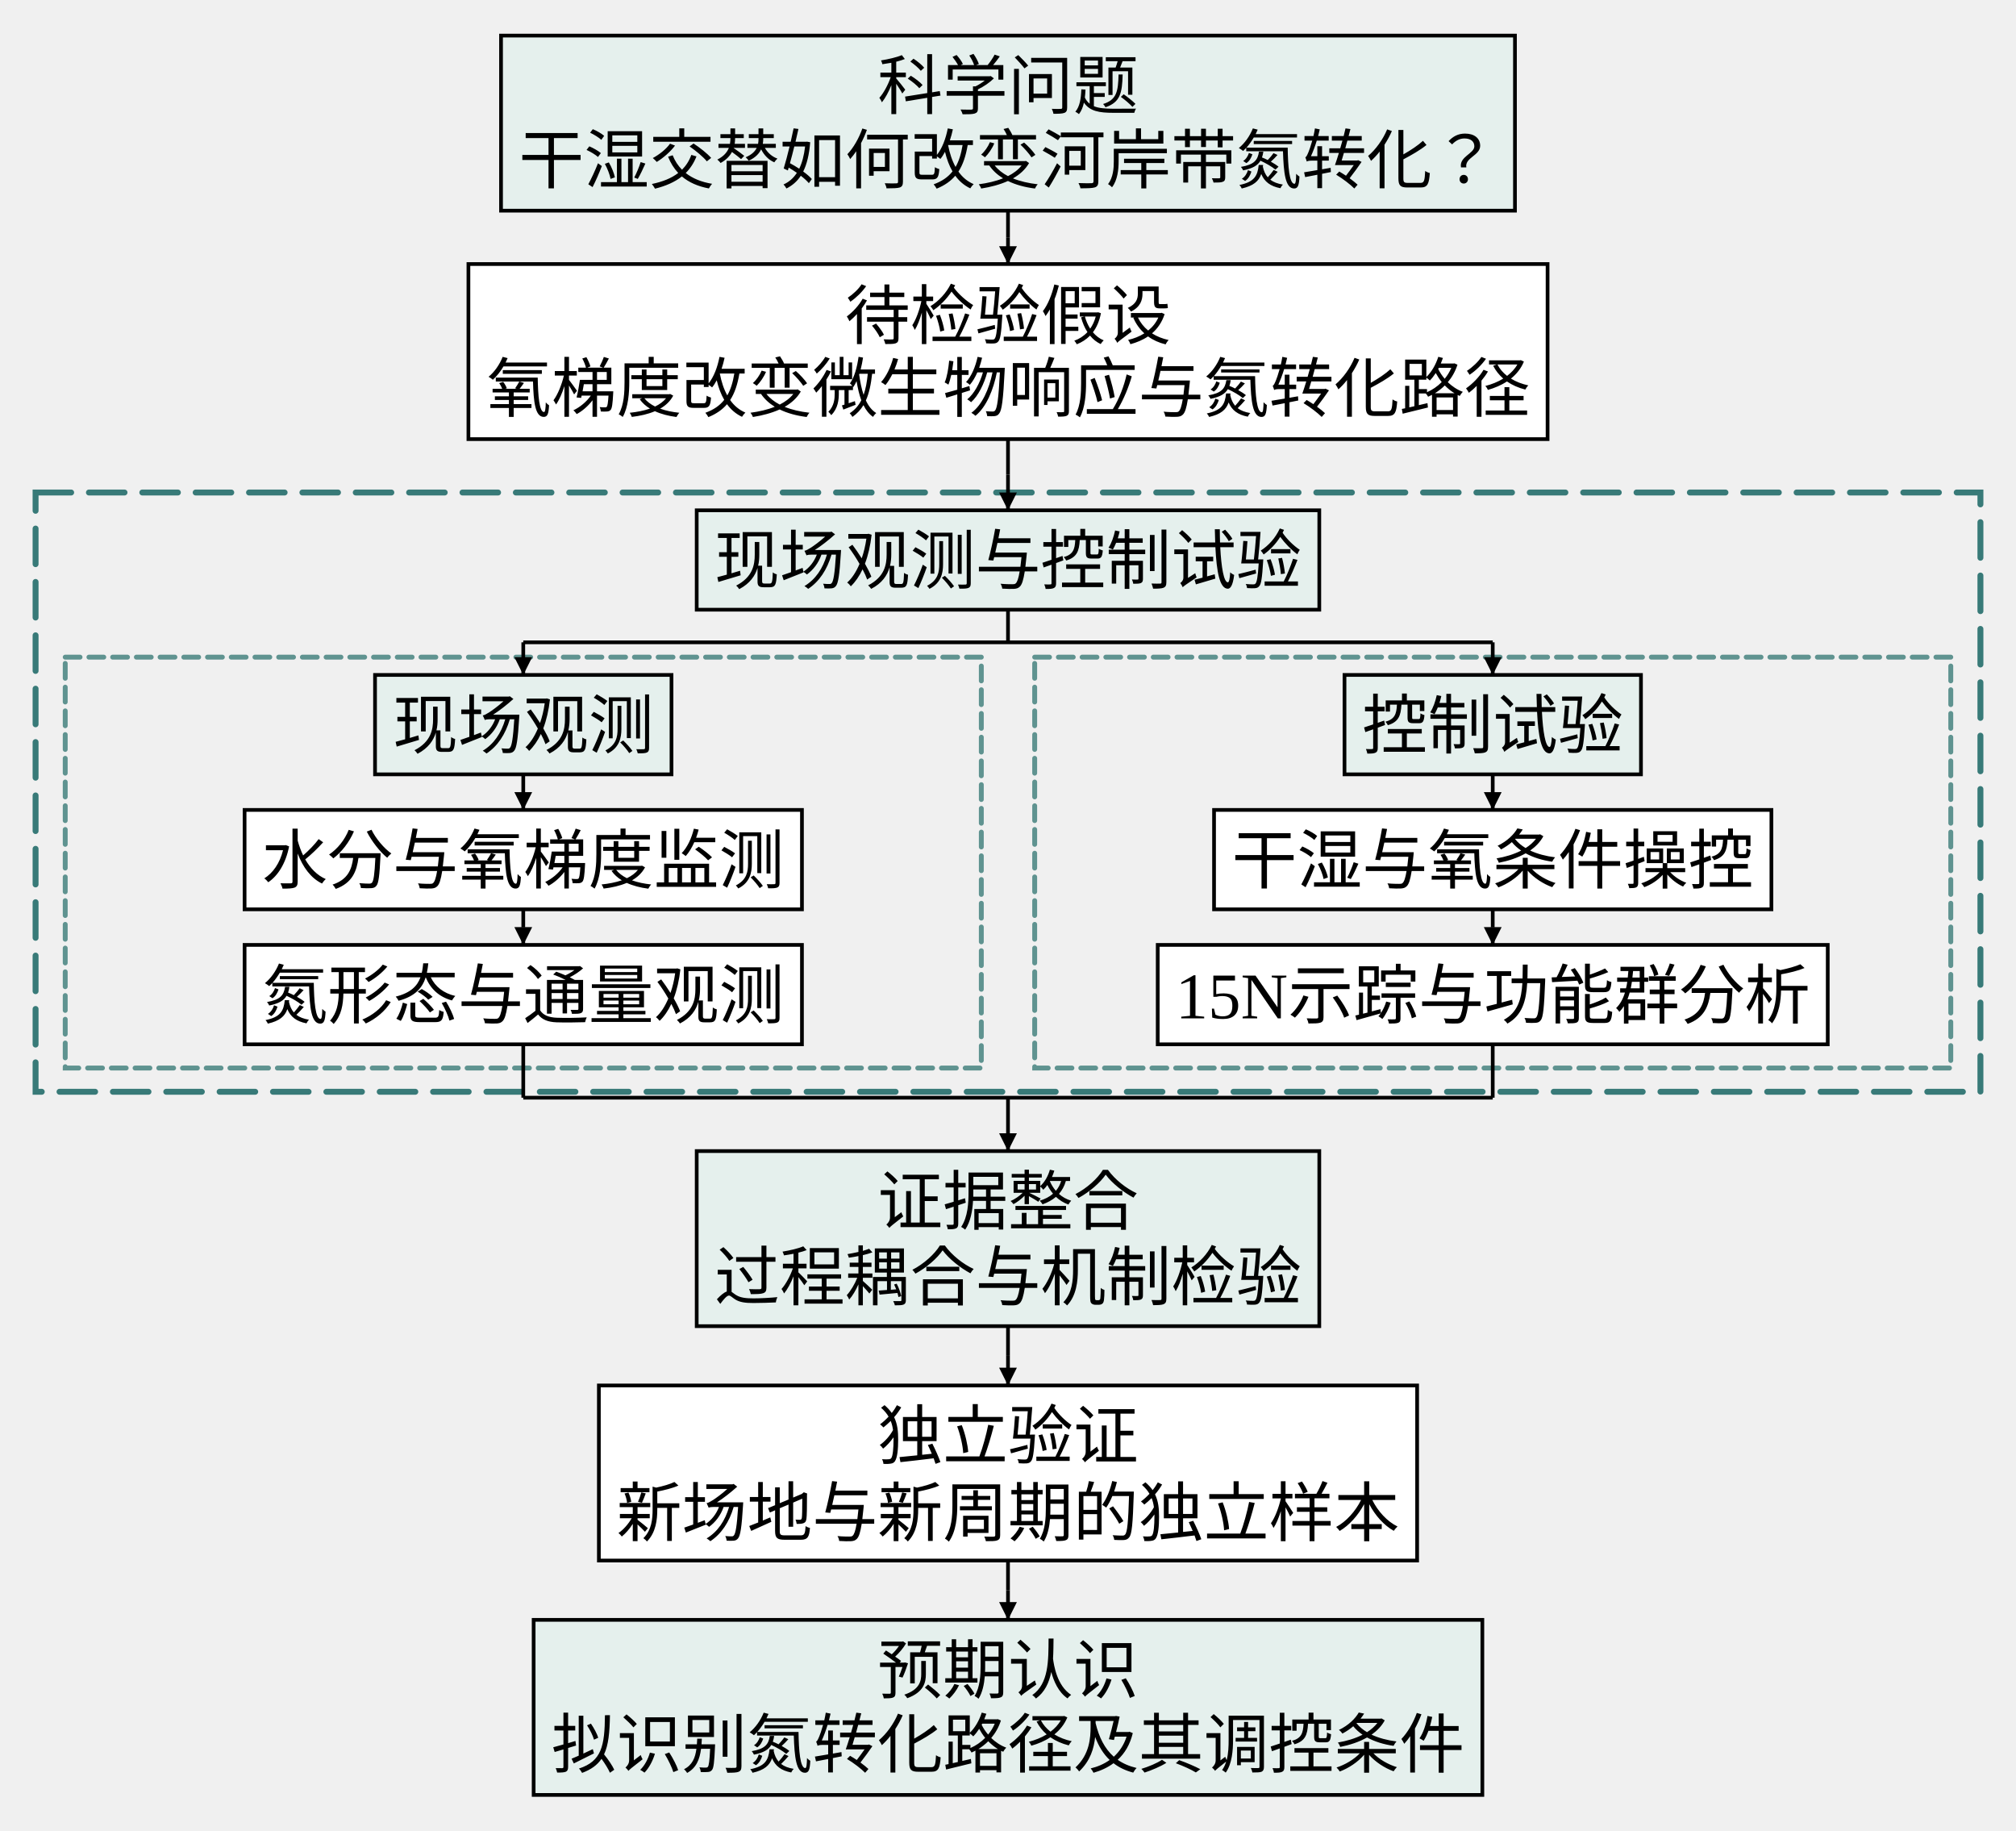
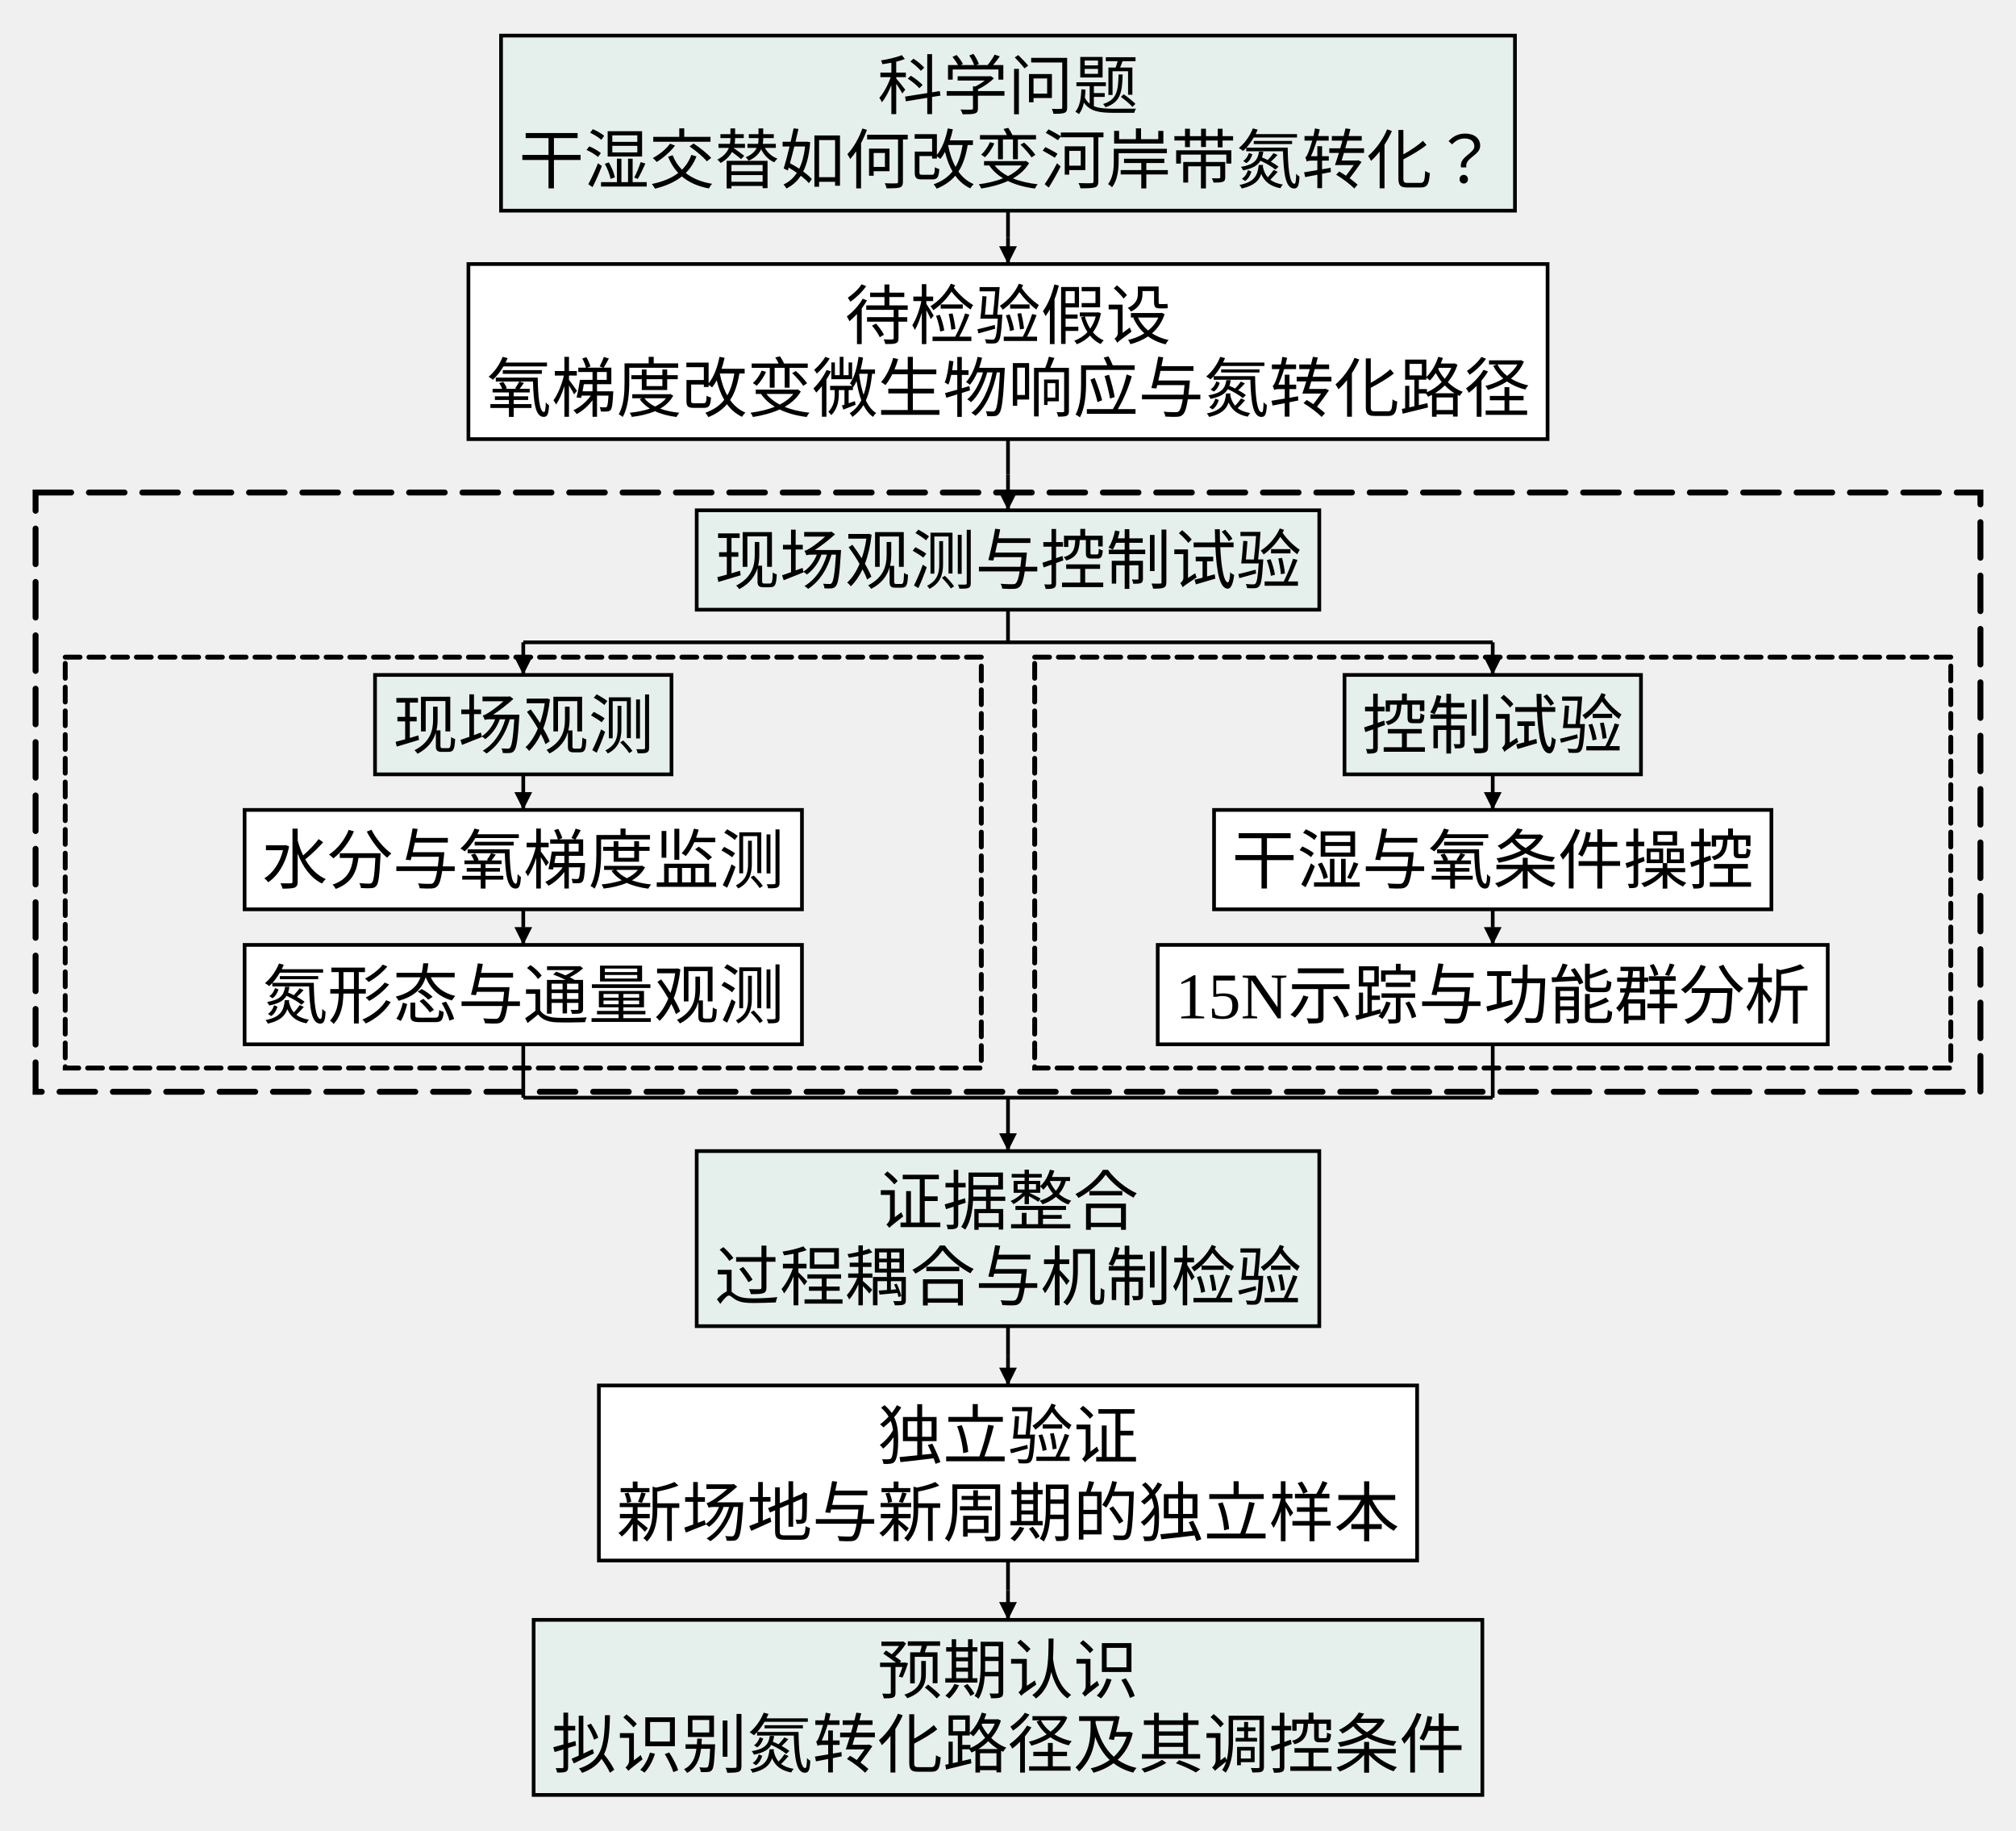
<svg xmlns="http://www.w3.org/2000/svg" width="680px" height="617.28px" viewBox="0 0 680 617.28" version="1.1">
  <g id="connector-001" data-object-type="connector" aria-label="">
    <path id="line-001" d="M340 71.04 L340 80.04" fill="none" stroke="#000000" stroke-width="1.25" stroke-linejoin="miter" stroke-linecap="butt" />
  </g>
  <g id="connector-002" data-object-type="connector" aria-label="">
    <path id="line-002" d="M340 80.04 L340 89.04" fill="none" stroke="#000000" stroke-width="1.25" stroke-linejoin="miter" stroke-linecap="butt" />
    <polygon id="arrowhead-001" points="340,89.04 343,83.04 337,83.04" fill="#000000" stroke="none" />
  </g>
  <g id="connector-003" data-object-type="connector" aria-label="">
    <path id="line-003" d="M176.5 261.12 L176.5 267.12" fill="none" stroke="#000000" stroke-width="1.25" stroke-linejoin="miter" stroke-linecap="butt" />
  </g>
  <g id="connector-004" data-object-type="connector" aria-label="">
    <path id="line-004" d="M176.5 267.12 L176.5 273.12" fill="none" stroke="#000000" stroke-width="1.25" stroke-linejoin="miter" stroke-linecap="butt" />
    <polygon id="arrowhead-002" points="176.5,273.12 179.5,267.12 173.5,267.12" fill="#000000" stroke="none" />
  </g>
  <g id="connector-005" data-object-type="connector" aria-label="">
    <path id="line-005" d="M176.5 306.64 L176.5 312.64" fill="none" stroke="#000000" stroke-width="1.25" stroke-linejoin="miter" stroke-linecap="butt" />
  </g>
  <g id="connector-006" data-object-type="connector" aria-label="">
    <path id="line-006" d="M176.5 312.64 L176.5 318.64" fill="none" stroke="#000000" stroke-width="1.25" stroke-linejoin="miter" stroke-linecap="butt" />
    <polygon id="arrowhead-003" points="176.5,318.64 179.5,312.64 173.5,312.64" fill="#000000" stroke="none" />
  </g>
  <g id="connector-007" data-object-type="connector" aria-label="">
    <path id="line-007" d="M503.5 261.12 L503.5 267.12" fill="none" stroke="#000000" stroke-width="1.25" stroke-linejoin="miter" stroke-linecap="butt" />
  </g>
  <g id="connector-008" data-object-type="connector" aria-label="">
    <path id="line-008" d="M503.5 267.12 L503.5 273.12" fill="none" stroke="#000000" stroke-width="1.25" stroke-linejoin="miter" stroke-linecap="butt" />
    <polygon id="arrowhead-004" points="503.5,273.12 506.5,267.12 500.5,267.12" fill="#000000" stroke="none" />
  </g>
  <g id="connector-009" data-object-type="connector" aria-label="">
    <path id="line-009" d="M503.5 306.64 L503.5 312.64" fill="none" stroke="#000000" stroke-width="1.25" stroke-linejoin="miter" stroke-linecap="butt" />
  </g>
  <g id="connector-010" data-object-type="connector" aria-label="">
    <path id="line-010" d="M503.5 312.64 L503.5 318.64" fill="none" stroke="#000000" stroke-width="1.25" stroke-linejoin="miter" stroke-linecap="butt" />
    <polygon id="arrowhead-005" points="503.5,318.64 506.5,312.64 500.5,312.64" fill="#000000" stroke="none" />
  </g>
  <g id="submodule-frame-001" data-object-type="submodule-frame" aria-label="">
-     <rect id="rectangle-001" x="22" y="221.6" width="309" height="138.56" fill="none" stroke="#5F9390" stroke-width="1.65" stroke-linecap="round" stroke-linejoin="miter" stroke-dasharray="5 3" />
+     <rect id="rectangle-001" x="22" y="221.6" width="309" height="138.56" fill="none" stroke="#000000" stroke-width="1.65" stroke-linecap="round" stroke-linejoin="miter" stroke-dasharray="5 3" />
  </g>
  <g id="submodule-frame-002" data-object-type="submodule-frame" aria-label="">
-     <rect id="rectangle-002" x="349" y="221.6" width="309" height="138.56" fill="none" stroke="#5F9390" stroke-width="1.65" stroke-linecap="round" stroke-linejoin="miter" stroke-dasharray="5 3" />
+     <rect id="rectangle-002" x="349" y="221.6" width="309" height="138.56" fill="none" stroke="#000000" stroke-width="1.65" stroke-linecap="round" stroke-linejoin="miter" stroke-dasharray="5 3" />
  </g>
  <g id="module-frame-001" data-object-type="module-frame" aria-label="">
-     <rect id="rectangle-003" x="12" y="166.08" width="656" height="202.08" fill="none" stroke="#387A78" stroke-width="2" stroke-linecap="round" stroke-linejoin="miter" stroke-dasharray="12 6" />
+     <rect id="rectangle-003" x="12" y="166.08" width="656" height="202.08" fill="none" stroke="#000000" stroke-width="2" stroke-linecap="round" stroke-linejoin="miter" stroke-dasharray="12 6" />
  </g>
  <g id="connector-011" data-object-type="connector" aria-label="">
    <path id="line-011" d="M340 205.6 L340 216.6" fill="none" stroke="#000000" stroke-width="1.25" stroke-linejoin="miter" stroke-linecap="butt" />
  </g>
  <g id="connector-012" data-object-type="connector" aria-label="">
    <path id="line-012" d="M176.5 216.6 L503.5 216.6" fill="none" stroke="#000000" stroke-width="1.25" stroke-linejoin="miter" stroke-linecap="butt" />
  </g>
  <g id="connector-013" data-object-type="connector" aria-label="">
    <path id="line-013" d="M176.5 216.6 L176.5 227.6" fill="none" stroke="#000000" stroke-width="1.25" stroke-linejoin="miter" stroke-linecap="butt" />
    <polygon id="arrowhead-006" points="176.5,227.6 179.5,221.6 173.5,221.6" fill="#000000" stroke="none" />
  </g>
  <g id="connector-014" data-object-type="connector" aria-label="">
    <path id="line-014" d="M503.5 216.6 L503.5 227.6" fill="none" stroke="#000000" stroke-width="1.25" stroke-linejoin="miter" stroke-linecap="butt" />
    <polygon id="arrowhead-007" points="503.5,227.6 506.5,221.6 500.5,221.6" fill="#000000" stroke="none" />
  </g>
  <g id="connector-015" data-object-type="connector" aria-label="">
    <path id="line-015" d="M340 148.08 L340 160.08" fill="none" stroke="#000000" stroke-width="1.25" stroke-linejoin="miter" stroke-linecap="butt" />
  </g>
  <g id="connector-016" data-object-type="connector" aria-label="">
    <path id="line-016" d="M340 160.08 L340 172.08" fill="none" stroke="#000000" stroke-width="1.25" stroke-linejoin="miter" stroke-linecap="butt" />
    <polygon id="arrowhead-008" points="340,172.08 343,166.08 337,166.08" fill="#000000" stroke="none" />
  </g>
  <g id="connector-017" data-object-type="connector" aria-label="">
    <path id="line-017" d="M176.5 352.16 L176.5 370.16" fill="none" stroke="#000000" stroke-width="1.25" stroke-linejoin="miter" stroke-linecap="butt" />
  </g>
  <g id="connector-018" data-object-type="connector" aria-label="">
    <path id="line-018" d="M503.5 352.16 L503.5 370.16" fill="none" stroke="#000000" stroke-width="1.25" stroke-linejoin="miter" stroke-linecap="butt" />
  </g>
  <g id="connector-019" data-object-type="connector" aria-label="">
    <path id="line-019" d="M176.5 370.16 L503.5 370.16" fill="none" stroke="#000000" stroke-width="1.25" stroke-linejoin="miter" stroke-linecap="butt" />
  </g>
  <g id="connector-020" data-object-type="connector" aria-label="">
    <path id="line-020" d="M340 370.16 L340 388.16" fill="none" stroke="#000000" stroke-width="1.25" stroke-linejoin="miter" stroke-linecap="butt" />
    <polygon id="arrowhead-009" points="340,388.16 343,382.16 337,382.16" fill="#000000" stroke="none" />
  </g>
  <g id="connector-021" data-object-type="connector" aria-label="">
    <path id="line-021" d="M340 447.2 L340 457.2" fill="none" stroke="#000000" stroke-width="1.25" stroke-linejoin="miter" stroke-linecap="butt" />
  </g>
  <g id="connector-022" data-object-type="connector" aria-label="">
    <path id="line-022" d="M340 457.2 L340 467.2" fill="none" stroke="#000000" stroke-width="1.25" stroke-linejoin="miter" stroke-linecap="butt" />
    <polygon id="arrowhead-010" points="340,467.2 343,461.2 337,461.2" fill="#000000" stroke="none" />
  </g>
  <g id="connector-023" data-object-type="connector" aria-label="">
    <path id="line-023" d="M340 526.24 L340 536.24" fill="none" stroke="#000000" stroke-width="1.25" stroke-linejoin="miter" stroke-linecap="butt" />
  </g>
  <g id="connector-024" data-object-type="connector" aria-label="">
    <path id="line-024" d="M340 536.24 L340 546.24" fill="none" stroke="#000000" stroke-width="1.25" stroke-linejoin="miter" stroke-linecap="butt" />
    <polygon id="arrowhead-011" points="340,546.24 343,540.24 337,540.24" fill="#000000" stroke="none" />
  </g>
  <g id="text-box-001" data-object-type="text-box" aria-label="科学问题 / 干湿交替如何改变河岸带氮转化？">
    <rect id="rectangle-004" x="169" y="12" width="342" height="59.04" fill="#E5F0ED" stroke="#000000" stroke-width="1.25" stroke-linecap="butt" stroke-linejoin="miter" />
    <text id="text-001" xml:space="preserve" font-family="SimSun" font-size="22" font-weight="normal" font-style="normal" fill="#000000">
      <tspan id="text-run-001" x="296" y="36.76" font-family="SimSun" font-size="22" fill="#000000" style="font-family:'SimSun';font-size:22px;font-weight:normal;font-style:normal">科学问题</tspan>
      <tspan id="text-run-002" x="175" y="61.78" font-family="SimSun" font-size="22" fill="#000000" style="font-family:'SimSun';font-size:22px;font-weight:normal;font-style:normal">干湿交替如何改变河岸带氮转化？</tspan>
    </text>
  </g>
  <g id="text-box-002" data-object-type="text-box" aria-label="待检验假设 / 氧梯度改变微生物响应与氮转化路径">
    <rect id="rectangle-005" x="158" y="89.04" width="364" height="59.04" fill="#FFFFFF" stroke="#000000" stroke-width="1.25" stroke-linecap="butt" stroke-linejoin="miter" />
    <text id="text-002" xml:space="preserve" font-family="SimSun" font-size="22" font-weight="normal" font-style="normal" fill="#000000">
      <tspan id="text-run-003" x="285" y="114.3" font-family="SimSun" font-size="22" fill="#000000" style="font-family:'SimSun';font-size:22px;font-weight:normal;font-style:normal">待检验假设</tspan>
      <tspan id="text-run-004" x="164" y="138.82" font-family="SimSun" font-size="22" fill="#000000" style="font-family:'SimSun';font-size:22px;font-weight:normal;font-style:normal">氧梯度改变微生物响应与氮转化路径</tspan>
    </text>
  </g>
  <g id="text-box-003" data-object-type="text-box" aria-label="现场观测与控制试验">
    <rect id="rectangle-006" x="235" y="172.08" width="210" height="33.52" fill="#E5F0ED" stroke="#000000" stroke-width="1.25" stroke-linecap="butt" stroke-linejoin="miter" />
    <text id="text-003" xml:space="preserve" font-family="SimSun" font-size="22" font-weight="normal" font-style="normal" fill="#000000">
      <tspan id="text-run-005" x="241" y="196.84" font-family="SimSun" font-size="22" fill="#000000" style="font-family:'SimSun';font-size:22px;font-weight:normal;font-style:normal">现场观测与控制试验</tspan>
    </text>
  </g>
  <g id="text-box-004" data-object-type="text-box" aria-label="现场观测">
    <rect id="rectangle-007" x="126.5" y="227.6" width="100" height="33.52" fill="#E5F0ED" stroke="#000000" stroke-width="1.25" stroke-linecap="butt" stroke-linejoin="miter" />
    <text id="text-004" xml:space="preserve" font-family="SimSun" font-size="22" font-weight="normal" font-style="normal" fill="#000000">
      <tspan id="text-run-006" x="132.5" y="252.36" font-family="SimSun" font-size="22" fill="#000000" style="font-family:'SimSun';font-size:22px;font-weight:normal;font-style:normal">现场观测</tspan>
    </text>
  </g>
  <g id="text-box-005" data-object-type="text-box" aria-label="水分与氧梯度监测">
    <rect id="rectangle-008" x="82.5" y="273.12" width="188" height="33.52" fill="#FFFFFF" stroke="#000000" stroke-width="1.25" stroke-linecap="butt" stroke-linejoin="miter" />
    <text id="text-005" xml:space="preserve" font-family="SimSun" font-size="22" font-weight="normal" font-style="normal" fill="#000000">
      <tspan id="text-run-007" x="88.5" y="297.88" font-family="SimSun" font-size="22" fill="#000000" style="font-family:'SimSun';font-size:22px;font-weight:normal;font-style:normal">水分与氧梯度监测</tspan>
    </text>
  </g>
  <g id="text-box-006" data-object-type="text-box" aria-label="氮形态与通量观测">
    <rect id="rectangle-009" x="82.5" y="318.64" width="188" height="33.52" fill="#FFFFFF" stroke="#000000" stroke-width="1.25" stroke-linecap="butt" stroke-linejoin="miter" />
    <text id="text-006" xml:space="preserve" font-family="SimSun" font-size="22" font-weight="normal" font-style="normal" fill="#000000">
      <tspan id="text-run-008" x="88.5" y="343.4" font-family="SimSun" font-size="22" fill="#000000" style="font-family:'SimSun';font-size:22px;font-weight:normal;font-style:normal">氮形态与通量观测</tspan>
    </text>
  </g>
  <g id="text-box-007" data-object-type="text-box" aria-label="控制试验">
    <rect id="rectangle-010" x="453.5" y="227.6" width="100" height="33.52" fill="#E5F0ED" stroke="#000000" stroke-width="1.25" stroke-linecap="butt" stroke-linejoin="miter" />
    <text id="text-007" xml:space="preserve" font-family="SimSun" font-size="22" font-weight="normal" font-style="normal" fill="#000000">
      <tspan id="text-run-009" x="459.5" y="252.36" font-family="SimSun" font-size="22" fill="#000000" style="font-family:'SimSun';font-size:22px;font-weight:normal;font-style:normal">控制试验</tspan>
    </text>
  </g>
  <g id="text-box-008" data-object-type="text-box" aria-label="干湿与氧条件操控">
    <rect id="rectangle-011" x="409.5" y="273.12" width="188" height="33.52" fill="#FFFFFF" stroke="#000000" stroke-width="1.25" stroke-linecap="butt" stroke-linejoin="miter" />
    <text id="text-008" xml:space="preserve" font-family="SimSun" font-size="22" font-weight="normal" font-style="normal" fill="#000000">
      <tspan id="text-run-010" x="415.5" y="297.88" font-family="SimSun" font-size="22" fill="#000000" style="font-family:'SimSun';font-size:22px;font-weight:normal;font-style:normal">干湿与氧条件操控</tspan>
    </text>
  </g>
  <g id="text-box-009" data-object-type="text-box" aria-label="15N示踪与功能群分析">
    <rect id="rectangle-012" x="390.5" y="318.64" width="226" height="33.52" fill="#FFFFFF" stroke="#000000" stroke-width="1.25" stroke-linecap="butt" stroke-linejoin="miter" />
    <text id="text-009" xml:space="preserve" font-family="SimSun" font-size="22" font-weight="normal" font-style="normal" fill="#000000">
      <tspan id="text-run-011" x="396.5" y="343.4" font-family="Times New Roman" font-size="22" fill="#000000" style="font-family:'Times New Roman';font-size:22px;font-weight:normal;font-style:normal">15N</tspan>
      <tspan id="text-run-012" x="434.5" y="343.4" font-family="SimSun" font-size="22" fill="#000000" style="font-family:'SimSun';font-size:22px;font-weight:normal;font-style:normal">示踪与功能群分析</tspan>
    </text>
  </g>
  <g id="text-box-010" data-object-type="text-box" aria-label="证据整合 / 过程耦合与机制检验">
    <rect id="rectangle-013" x="235" y="388.16" width="210" height="59.04" fill="#E5F0ED" stroke="#000000" stroke-width="1.25" stroke-linecap="butt" stroke-linejoin="miter" />
    <text id="text-010" xml:space="preserve" font-family="SimSun" font-size="22" font-weight="normal" font-style="normal" fill="#000000">
      <tspan id="text-run-013" x="296" y="412.92" font-family="SimSun" font-size="22" fill="#000000" style="font-family:'SimSun';font-size:22px;font-weight:normal;font-style:normal">证据整合</tspan>
      <tspan id="text-run-014" x="241" y="438.44" font-family="SimSun" font-size="22" fill="#000000" style="font-family:'SimSun';font-size:22px;font-weight:normal;font-style:normal">过程耦合与机制检验</tspan>
    </text>
  </g>
  <g id="text-box-011" data-object-type="text-box" aria-label="独立验证 / 新场地与新周期的独立样本">
    <rect id="rectangle-014" x="202" y="467.2" width="276" height="59.04" fill="#FFFFFF" stroke="#000000" stroke-width="1.25" stroke-linecap="butt" stroke-linejoin="miter" />
    <text id="text-011" xml:space="preserve" font-family="SimSun" font-size="22" font-weight="normal" font-style="normal" fill="#000000">
      <tspan id="text-run-015" x="296" y="491.96" font-family="SimSun" font-size="22" fill="#000000" style="font-family:'SimSun';font-size:22px;font-weight:normal;font-style:normal">独立验证</tspan>
      <tspan id="text-run-016" x="208" y="517.98" font-family="SimSun" font-size="22" fill="#000000" style="font-family:'SimSun';font-size:22px;font-weight:normal;font-style:normal">新场地与新周期的独立样本</tspan>
    </text>
  </g>
  <g id="text-box-012" data-object-type="text-box" aria-label="预期认识 / 拟识别氮转化路径及其调控条件">
    <rect id="rectangle-015" x="180" y="546.24" width="320" height="59.04" fill="#E5F0ED" stroke="#000000" stroke-width="1.25" stroke-linecap="butt" stroke-linejoin="miter" />
    <text id="text-012" xml:space="preserve" font-family="SimSun" font-size="22" font-weight="normal" font-style="normal" fill="#000000">
      <tspan id="text-run-017" x="296" y="571" font-family="SimSun" font-size="22" fill="#000000" style="font-family:'SimSun';font-size:22px;font-weight:normal;font-style:normal">预期认识</tspan>
      <tspan id="text-run-018" x="186" y="596.02" font-family="SimSun" font-size="22" fill="#000000" style="font-family:'SimSun';font-size:22px;font-weight:normal;font-style:normal">拟识别氮转化路径及其调控条件</tspan>
    </text>
  </g>
</svg>
